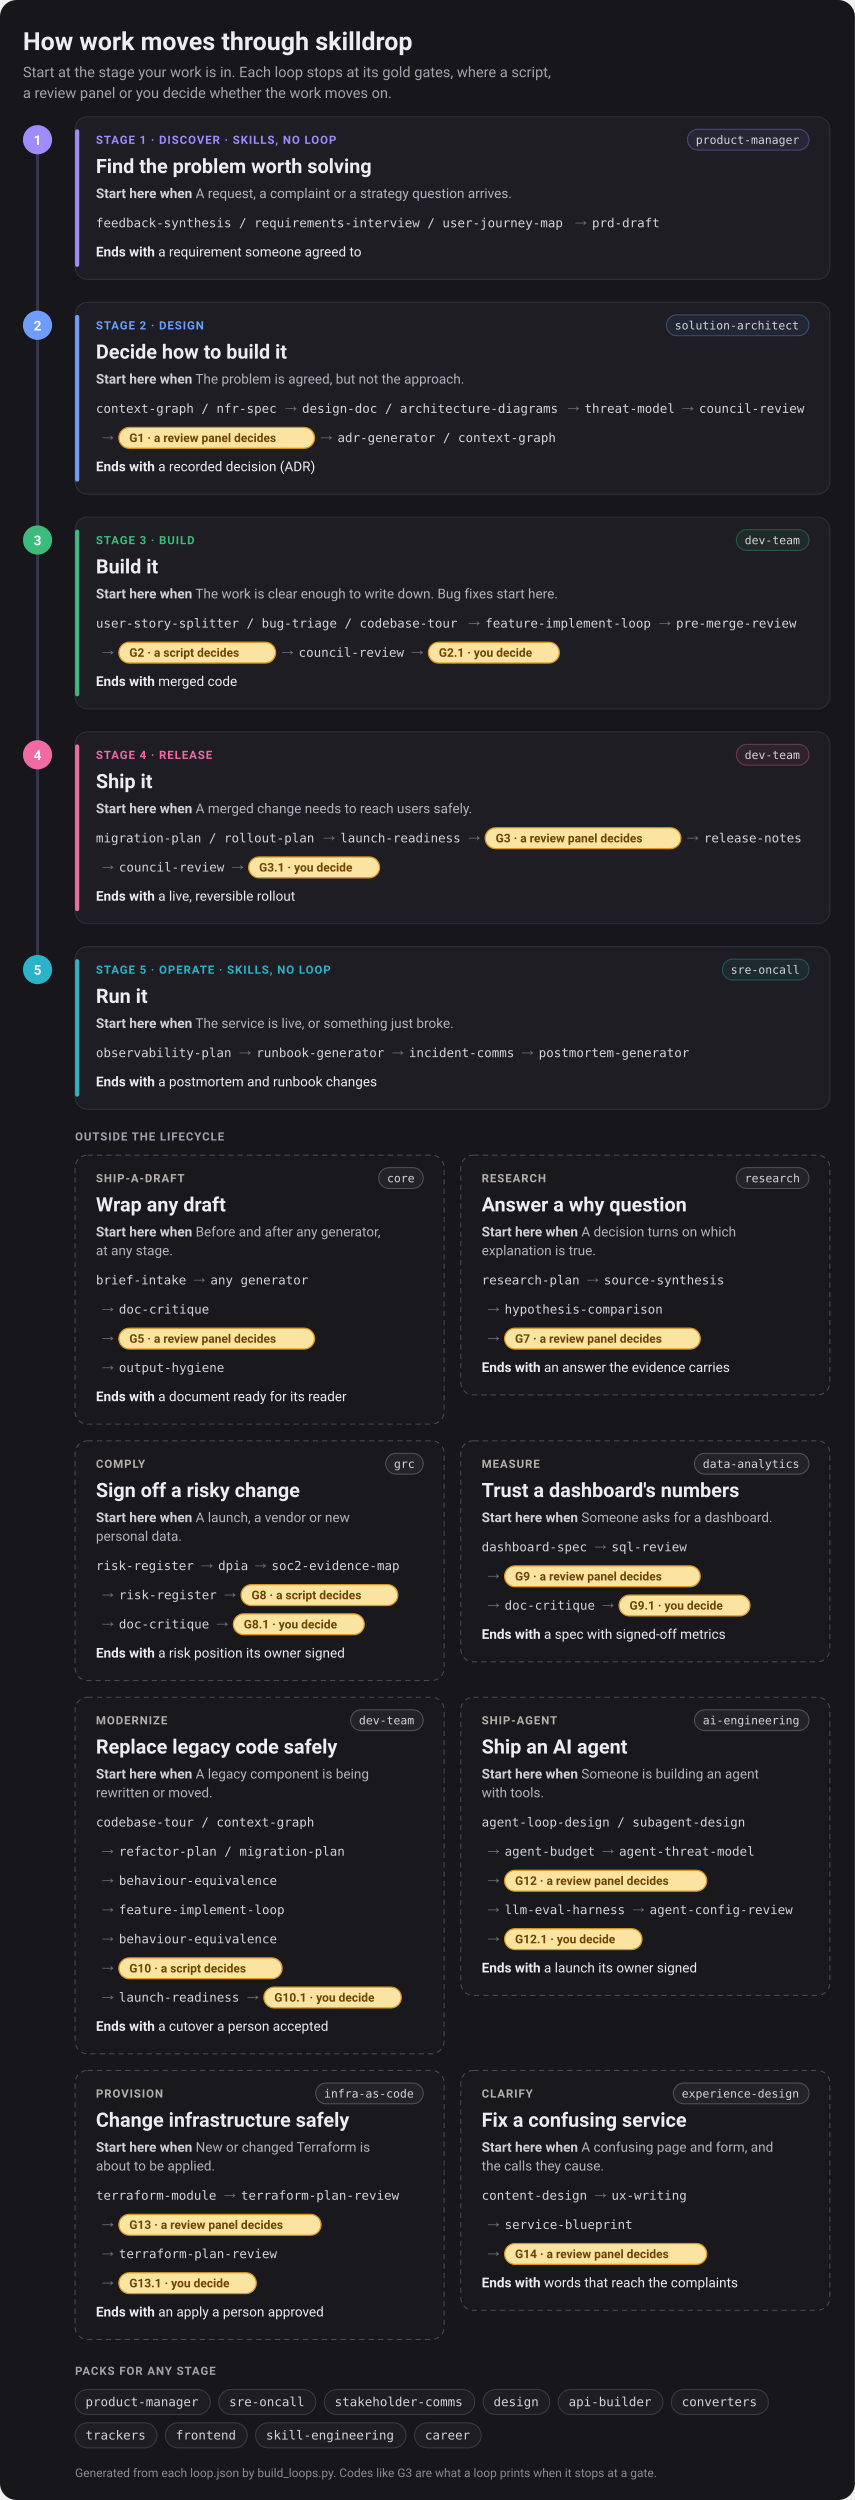
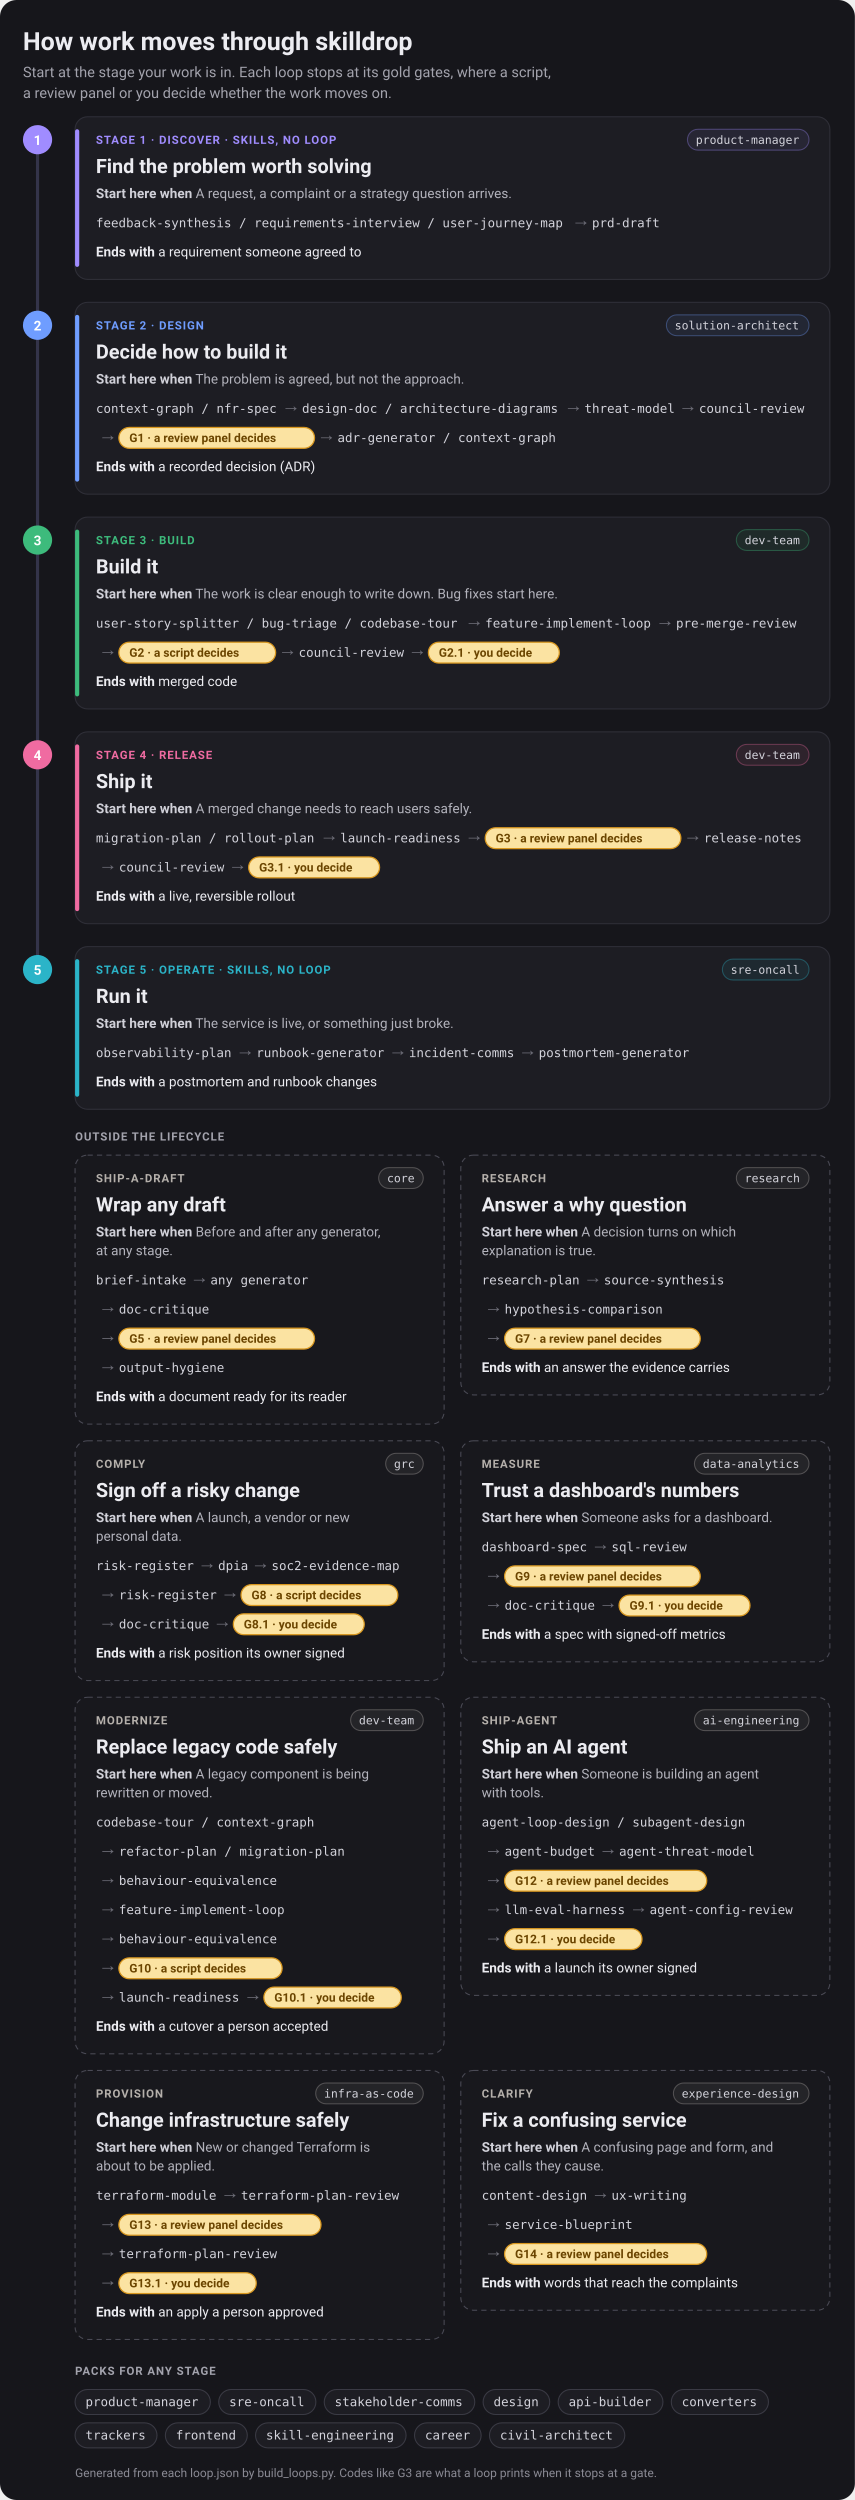
<svg xmlns="http://www.w3.org/2000/svg" viewBox="0 0 820 2398" width="820" height="2398" role="img" aria-labelledby="om-title om-desc">
  <style>.s,text{font-family:-apple-system,BlinkMacSystemFont,'Segoe UI',Roboto,Helvetica,Arial,sans-serif;}.title{font-size:24px;font-weight:700;fill:#ececf1;}.sub{font-size:14px;fill:#a3a3ad;}.label{font-size:11px;font-weight:700;letter-spacing:.08em;}.h{font-size:19px;font-weight:700;fill:#ececf1;}.muted{font-size:13px;fill:#b3b3bc;}.mono,.chip{font-family:ui-monospace,SFMono-Regular,'SF Mono',Menlo,Consolas,monospace;font-size:12px;fill:#d4d4dc;}.chip{font-size:11px;}.arrow{font-size:13px;fill:#6b6b75;}.gate{fill:#FBE3A2;stroke:#D9971E;stroke-width:1.2;}.gatet{font-size:11.5px;font-weight:700;fill:#6B4500;}.ends{font-size:13px;fill:#ececf1;}.endsl,.startl{font-weight:700;}.startl{fill:#d0d0d8;}.card{fill:#1d1d23;stroke:#2f2f38;}.dashed{fill:#18181d;stroke:#4a4a55;stroke-dasharray:5 4;}.rail{stroke:#34344a;stroke-width:3;}.num{font-size:13px;font-weight:700;fill:#fff;text-anchor:middle;}.section{font-size:11px;font-weight:700;letter-spacing:.08em;fill:#a3a3ad;}.pack{fill:#1d1d23;stroke:#3a3a44;}.foot{font-size:11.5px;fill:#8a8a94;}</style>
  <rect width="820" height="2398" rx="16" fill="#16161b" />
  <text x="22" y="48" class="title">How work moves through skilldrop</text>
  <text x="22" y="74" class="sub">Start at the stage your work is in. Each loop stops at its gold gates, where a script,</text>
  <text x="22" y="94" class="sub">a review panel or you decide whether the work moves on.</text>
  <line x1="36" y1="134" x2="36" y2="930" class="rail" />
  <circle cx="36" cy="134" r="14" fill="#a08cff" />
  <text x="36" y="139" class="num">1</text>
  <circle cx="36" cy="312" r="14" fill="#6f9dff" />
  <text x="36" y="317" class="num">2</text>
  <circle cx="36" cy="518" r="14" fill="#3dbb7c" />
  <text x="36" y="523" class="num">3</text>
  <circle cx="36" cy="724" r="14" fill="#f06ba1" />
  <text x="36" y="729" class="num">4</text>
  <circle cx="36" cy="930" r="14" fill="#2bb4c8" />
  <text x="36" y="935" class="num">5</text>
  <rect x="72" y="112" width="724" height="156" rx="12" class="card" />
  <rect x="72" y="124" width="4" height="132" rx="2" fill="#a08cff" />
  <text x="92" y="138" class="label" fill="#a08cff">STAGE 1 · DISCOVER · SKILLS, NO LOOP</text>
  <rect x="659.4" y="124" width="116.6" height="20" rx="10" fill="#a08cff" fill-opacity=".08" stroke="#a08cff" stroke-opacity=".35" />
  <text x="667.4" y="138" class="chip" fill="#a08cff">product-manager</text>
  <text x="92" y="166" class="h">Find the problem worth solving</text>
  <text x="92" y="190" class="muted">
    <tspan class="startl">Start here when</tspan> A request, a complaint or a strategy question arrives.</text>
  <text x="92.0" y="218" class="mono">feedback-synthesis / requirements-interview / user-journey-map</text>
  <text x="550.8" y="218" class="arrow">→</text>
  <text x="567.8" y="218" class="mono">prd-draft</text>
  <text x="92" y="246" class="ends">
    <tspan class="endsl">Ends with</tspan> a requirement someone agreed to</text>
  <rect x="72" y="290" width="724" height="184" rx="12" class="card" />
  <rect x="72" y="302" width="4" height="160" rx="2" fill="#6f9dff" />
  <text x="92" y="316" class="label" fill="#6f9dff">STAGE 2 · DESIGN</text>
  <rect x="639.2" y="302" width="136.8" height="20" rx="10" fill="#6f9dff" fill-opacity=".08" stroke="#6f9dff" stroke-opacity=".35" />
  <text x="647.2" y="316" class="chip" fill="#6f9dff">solution-architect</text>
  <text x="92" y="344" class="h">Decide how to build it</text>
  <text x="92" y="368" class="muted">
    <tspan class="startl">Start here when</tspan> The problem is agreed, but not the approach.</text>
  <text x="92.0" y="396" class="mono">context-graph / nfr-spec</text>
  <text x="272.7" y="396" class="arrow">→</text>
  <text x="289.7" y="396" class="mono">design-doc / architecture-diagrams</text>
  <text x="543.6" y="396" class="arrow">→</text>
  <text x="560.6" y="396" class="mono">threat-model</text>
  <text x="653.4" y="396" class="arrow">→</text>
  <text x="670.4" y="396" class="mono">council-review</text>
  <text x="97.0" y="424" class="arrow">→</text>
  <rect x="114.0" y="410" width="187.7" height="20" rx="10" class="gate" />
  <text x="124.0" y="424" class="gatet">G1 · a review panel decides</text>
  <text x="306.7" y="424" class="arrow">→</text>
  <text x="323.7" y="424" class="mono">adr-generator / context-graph</text>
  <text x="92" y="452" class="ends">
    <tspan class="endsl">Ends with</tspan> a recorded decision (ADR)</text>
  <rect x="72" y="496" width="724" height="184" rx="12" class="card" />
  <rect x="72" y="508" width="4" height="160" rx="2" fill="#3dbb7c" />
  <text x="92" y="522" class="label" fill="#3dbb7c">STAGE 3 · BUILD</text>
  <rect x="706.3" y="508" width="69.7" height="20" rx="10" fill="#3dbb7c" fill-opacity=".08" stroke="#3dbb7c" stroke-opacity=".35" />
  <text x="714.3" y="522" class="chip" fill="#3dbb7c">dev-team</text>
  <text x="92" y="550" class="h">Build it</text>
  <text x="92" y="574" class="muted">
    <tspan class="startl">Start here when</tspan> The work is clear enough to write down. Bug fixes start here.</text>
  <text x="92.0" y="602" class="mono">user-story-splitter / bug-triage / codebase-tour</text>
  <text x="448.4" y="602" class="arrow">→</text>
  <text x="465.4" y="602" class="mono">feature-implement-loop</text>
  <text x="631.4" y="602" class="arrow">→</text>
  <text x="648.4" y="602" class="mono">pre-merge-review</text>
  <text x="97.0" y="630" class="arrow">→</text>
  <rect x="114.0" y="616" width="150.4" height="20" rx="10" class="gate" />
  <text x="124.0" y="630" class="gatet">G2 · a script decides</text>
  <text x="269.4" y="630" class="arrow">→</text>
  <text x="286.4" y="630" class="mono">council-review</text>
  <text x="393.9" y="630" class="arrow">→</text>
  <rect x="410.9" y="616" width="125.6" height="20" rx="10" class="gate" />
  <text x="420.9" y="630" class="gatet">G2.1 · you decide</text>
  <text x="92" y="658" class="ends">
    <tspan class="endsl">Ends with</tspan> merged code</text>
  <rect x="72" y="702" width="724" height="184" rx="12" class="card" />
  <rect x="72" y="714" width="4" height="160" rx="2" fill="#f06ba1" />
  <text x="92" y="728" class="label" fill="#f06ba1">STAGE 4 · RELEASE</text>
  <rect x="706.3" y="714" width="69.7" height="20" rx="10" fill="#f06ba1" fill-opacity=".08" stroke="#f06ba1" stroke-opacity=".35" />
  <text x="714.3" y="728" class="chip" fill="#f06ba1">dev-team</text>
  <text x="92" y="756" class="h">Ship it</text>
  <text x="92" y="780" class="muted">
    <tspan class="startl">Start here when</tspan> A merged change needs to reach users safely.</text>
  <text x="92.0" y="808" class="mono">migration-plan / rollout-plan</text>
  <text x="309.3" y="808" class="arrow">→</text>
  <text x="326.3" y="808" class="mono">launch-readiness</text>
  <text x="448.4" y="808" class="arrow">→</text>
  <rect x="465.4" y="794" width="187.7" height="20" rx="10" class="gate" />
  <text x="475.4" y="808" class="gatet">G3 · a review panel decides</text>
  <text x="658.1" y="808" class="arrow">→</text>
  <text x="675.1" y="808" class="mono">release-notes</text>
  <text x="97.0" y="836" class="arrow">→</text>
  <text x="114.0" y="836" class="mono">council-review</text>
  <text x="221.5" y="836" class="arrow">→</text>
  <rect x="238.5" y="822" width="125.6" height="20" rx="10" class="gate" />
  <text x="248.5" y="836" class="gatet">G3.1 · you decide</text>
  <text x="92" y="864" class="ends">
    <tspan class="endsl">Ends with</tspan> a live, reversible rollout</text>
  <rect x="72" y="908" width="724" height="156" rx="12" class="card" />
  <rect x="72" y="920" width="4" height="132" rx="2" fill="#2bb4c8" />
  <text x="92" y="934" class="label" fill="#2bb4c8">STAGE 5 · OPERATE · SKILLS, NO LOOP</text>
  <rect x="692.9" y="920" width="83.1" height="20" rx="10" fill="#2bb4c8" fill-opacity=".08" stroke="#2bb4c8" stroke-opacity=".35" />
  <text x="700.9" y="934" class="chip" fill="#2bb4c8">sre-oncall</text>
  <text x="92" y="962" class="h">Run it</text>
  <text x="92" y="986" class="muted">
    <tspan class="startl">Start here when</tspan> The service is live, or something just broke.</text>
  <text x="92.0" y="1014" class="mono">observability-plan</text>
  <text x="228.8" y="1014" class="arrow">→</text>
  <text x="245.8" y="1014" class="mono">runbook-generator</text>
  <text x="375.2" y="1014" class="arrow">→</text>
  <text x="392.2" y="1014" class="mono">incident-comms</text>
  <text x="499.7" y="1014" class="arrow">→</text>
  <text x="516.7" y="1014" class="mono">postmortem-generator</text>
  <text x="92" y="1042" class="ends">
    <tspan class="endsl">Ends with</tspan> a postmortem and runbook changes</text>
  <text x="72" y="1094" class="section">OUTSIDE THE LIFECYCLE</text>
  <rect x="72.0" y="1108" width="354.0" height="258" rx="12" class="card dashed" />
  <text x="92.0" y="1134" class="label" fill="#b5b0ab">SHIP-A-DRAFT</text>
  <rect x="363.2" y="1120" width="42.8" height="20" rx="10" fill="#b5b0ab" fill-opacity=".08" stroke="#b5b0ab" stroke-opacity=".35" />
  <text x="371.2" y="1134" class="chip" fill="#b5b0ab">core</text>
  <text x="92.0" y="1162" class="h">Wrap any draft</text>
  <text x="92.0" y="1186" class="muted">
    <tspan class="startl">Start here when</tspan> Before and after any generator,</text>
  <text x="92.0" y="1204" class="muted">at any stage.</text>
  <text x="92.0" y="1232" class="mono">brief-intake</text>
  <text x="184.8" y="1232" class="arrow">→</text>
  <text x="201.8" y="1232" class="mono">any generator</text>
  <text x="97.0" y="1260" class="arrow">→</text>
  <text x="114.0" y="1260" class="mono">doc-critique</text>
  <text x="97.0" y="1288" class="arrow">→</text>
  <rect x="114.0" y="1274" width="187.7" height="20" rx="10" class="gate" />
  <text x="124.0" y="1288" class="gatet">G5 · a review panel decides</text>
  <text x="97.0" y="1316" class="arrow">→</text>
  <text x="114.0" y="1316" class="mono">output-hygiene</text>
  <text x="92.0" y="1344" class="ends">
    <tspan class="endsl">Ends with</tspan> a document ready for its reader</text>
  <rect x="442.0" y="1108" width="354.0" height="230" rx="12" class="card dashed" />
  <text x="462.0" y="1134" class="label" fill="#b5b0ab">RESEARCH</text>
  <rect x="706.3" y="1120" width="69.7" height="20" rx="10" fill="#b5b0ab" fill-opacity=".08" stroke="#b5b0ab" stroke-opacity=".35" />
  <text x="714.3" y="1134" class="chip" fill="#b5b0ab">research</text>
  <text x="462.0" y="1162" class="h">Answer a why question</text>
  <text x="462.0" y="1186" class="muted">
    <tspan class="startl">Start here when</tspan> A decision turns on which</text>
  <text x="462.0" y="1204" class="muted">explanation is true.</text>
  <text x="462.0" y="1232" class="mono">research-plan</text>
  <text x="562.2" y="1232" class="arrow">→</text>
  <text x="579.2" y="1232" class="mono">source-synthesis</text>
  <text x="467.0" y="1260" class="arrow">→</text>
  <text x="484.0" y="1260" class="mono">hypothesis-comparison</text>
  <text x="467.0" y="1288" class="arrow">→</text>
  <rect x="484.0" y="1274" width="187.7" height="20" rx="10" class="gate" />
  <text x="494.0" y="1288" class="gatet">G7 · a review panel decides</text>
  <text x="462.0" y="1316" class="ends">
    <tspan class="endsl">Ends with</tspan> an answer the evidence carries</text>
  <rect x="72.0" y="1382" width="354.0" height="230" rx="12" class="card dashed" />
  <text x="92.0" y="1408" class="label" fill="#b5b0ab">COMPLY</text>
  <rect x="369.9" y="1394" width="36.1" height="20" rx="10" fill="#b5b0ab" fill-opacity=".08" stroke="#b5b0ab" stroke-opacity=".35" />
  <text x="377.9" y="1408" class="chip" fill="#b5b0ab">grc</text>
  <text x="92.0" y="1436" class="h">Sign off a risky change</text>
  <text x="92.0" y="1460" class="muted">
    <tspan class="startl">Start here when</tspan> A launch, a vendor or new</text>
  <text x="92.0" y="1478" class="muted">personal data.</text>
  <text x="92.0" y="1506" class="mono">risk-register</text>
  <text x="192.2" y="1506" class="arrow">→</text>
  <text x="209.2" y="1506" class="mono">dpia</text>
  <text x="243.4" y="1506" class="arrow">→</text>
  <text x="260.4" y="1506" class="mono">soc2-evidence-map</text>
  <text x="97.0" y="1534" class="arrow">→</text>
  <text x="114.0" y="1534" class="mono">risk-register</text>
  <text x="214.2" y="1534" class="arrow">→</text>
  <rect x="231.2" y="1520" width="150.4" height="20" rx="10" class="gate" />
  <text x="241.2" y="1534" class="gatet">G8 · a script decides</text>
  <text x="97.0" y="1562" class="arrow">→</text>
  <text x="114.0" y="1562" class="mono">doc-critique</text>
  <text x="206.8" y="1562" class="arrow">→</text>
  <rect x="223.8" y="1548" width="125.6" height="20" rx="10" class="gate" />
  <text x="233.8" y="1562" class="gatet">G8.1 · you decide</text>
  <text x="92.0" y="1590" class="ends">
    <tspan class="endsl">Ends with</tspan> a risk position its owner signed</text>
  <rect x="442.0" y="1382" width="354.0" height="212" rx="12" class="card dashed" />
  <text x="462.0" y="1408" class="label" fill="#b5b0ab">MEASURE</text>
  <rect x="666.1" y="1394" width="109.9" height="20" rx="10" fill="#b5b0ab" fill-opacity=".08" stroke="#b5b0ab" stroke-opacity=".35" />
  <text x="674.1" y="1408" class="chip" fill="#b5b0ab">data-analytics</text>
  <text x="462.0" y="1436" class="h">Trust a dashboard's numbers</text>
  <text x="462.0" y="1460" class="muted">
    <tspan class="startl">Start here when</tspan> Someone asks for a dashboard.</text>
  <text x="462.0" y="1488" class="mono">dashboard-spec</text>
  <text x="569.5" y="1488" class="arrow">→</text>
  <text x="586.5" y="1488" class="mono">sql-review</text>
  <text x="467.0" y="1516" class="arrow">→</text>
  <rect x="484.0" y="1502" width="187.7" height="20" rx="10" class="gate" />
  <text x="494.0" y="1516" class="gatet">G9 · a review panel decides</text>
  <text x="467.0" y="1544" class="arrow">→</text>
  <text x="484.0" y="1544" class="mono">doc-critique</text>
  <text x="576.8" y="1544" class="arrow">→</text>
  <rect x="593.8" y="1530" width="125.6" height="20" rx="10" class="gate" />
  <text x="603.8" y="1544" class="gatet">G9.1 · you decide</text>
  <text x="462.0" y="1572" class="ends">
    <tspan class="endsl">Ends with</tspan> a spec with signed-off metrics</text>
  <rect x="72.0" y="1628" width="354.0" height="342" rx="12" class="card dashed" />
  <text x="92.0" y="1654" class="label" fill="#b5b0ab">MODERNIZE</text>
  <rect x="336.3" y="1640" width="69.7" height="20" rx="10" fill="#b5b0ab" fill-opacity=".08" stroke="#b5b0ab" stroke-opacity=".35" />
  <text x="344.3" y="1654" class="chip" fill="#b5b0ab">dev-team</text>
  <text x="92.0" y="1682" class="h">Replace legacy code safely</text>
  <text x="92.0" y="1706" class="muted">
    <tspan class="startl">Start here when</tspan> A legacy component is being</text>
  <text x="92.0" y="1724" class="muted">rewritten or moved.</text>
  <text x="92.0" y="1752" class="mono">codebase-tour / context-graph</text>
  <text x="97.0" y="1780" class="arrow">→</text>
  <text x="114.0" y="1780" class="mono">refactor-plan / migration-plan</text>
  <text x="97.0" y="1808" class="arrow">→</text>
  <text x="114.0" y="1808" class="mono">behaviour-equivalence</text>
  <text x="97.0" y="1836" class="arrow">→</text>
  <text x="114.0" y="1836" class="mono">feature-implement-loop</text>
  <text x="97.0" y="1864" class="arrow">→</text>
  <text x="114.0" y="1864" class="mono">behaviour-equivalence</text>
  <text x="97.0" y="1892" class="arrow">→</text>
  <rect x="114.0" y="1878" width="156.6" height="20" rx="10" class="gate" />
  <text x="124.0" y="1892" class="gatet">G10 · a script decides</text>
  <text x="97.0" y="1920" class="arrow">→</text>
  <text x="114.0" y="1920" class="mono">launch-readiness</text>
  <text x="236.1" y="1920" class="arrow">→</text>
  <rect x="253.1" y="1906" width="131.8" height="20" rx="10" class="gate" />
  <text x="263.1" y="1920" class="gatet">G10.1 · you decide</text>
  <text x="92.0" y="1948" class="ends">
    <tspan class="endsl">Ends with</tspan> a cutover a person accepted</text>
  <rect x="442.0" y="1628" width="354.0" height="286" rx="12" class="card dashed" />
  <text x="462.0" y="1654" class="label" fill="#b5b0ab">SHIP-AGENT</text>
  <rect x="666.1" y="1640" width="109.9" height="20" rx="10" fill="#b5b0ab" fill-opacity=".08" stroke="#b5b0ab" stroke-opacity=".35" />
  <text x="674.1" y="1654" class="chip" fill="#b5b0ab">ai-engineering</text>
  <text x="462.0" y="1682" class="h">Ship an AI agent</text>
  <text x="462.0" y="1706" class="muted">
    <tspan class="startl">Start here when</tspan> Someone is building an agent</text>
  <text x="462.0" y="1724" class="muted">with tools.</text>
  <text x="462.0" y="1752" class="mono">agent-loop-design / subagent-design</text>
  <text x="467.0" y="1780" class="arrow">→</text>
  <text x="484.0" y="1780" class="mono">agent-budget</text>
  <text x="576.8" y="1780" class="arrow">→</text>
  <text x="593.8" y="1780" class="mono">agent-threat-model</text>
  <text x="467.0" y="1808" class="arrow">→</text>
  <rect x="484.0" y="1794" width="193.9" height="20" rx="10" class="gate" />
  <text x="494.0" y="1808" class="gatet">G12 · a review panel decides</text>
  <text x="467.0" y="1836" class="arrow">→</text>
  <text x="484.0" y="1836" class="mono">llm-eval-harness</text>
  <text x="606.1" y="1836" class="arrow">→</text>
  <text x="623.1" y="1836" class="mono">agent-config-review</text>
  <text x="467.0" y="1864" class="arrow">→</text>
  <rect x="484.0" y="1850" width="131.8" height="20" rx="10" class="gate" />
  <text x="494.0" y="1864" class="gatet">G12.1 · you decide</text>
  <text x="462.0" y="1892" class="ends">
    <tspan class="endsl">Ends with</tspan> a launch its owner signed</text>
  <rect x="72.0" y="1986" width="354.0" height="258" rx="12" class="card dashed" />
  <text x="92.0" y="2012" class="label" fill="#b5b0ab">PROVISION</text>
  <rect x="302.8" y="1998" width="103.2" height="20" rx="10" fill="#b5b0ab" fill-opacity=".08" stroke="#b5b0ab" stroke-opacity=".35" />
  <text x="310.8" y="2012" class="chip" fill="#b5b0ab">infra-as-code</text>
  <text x="92.0" y="2040" class="h">Change infrastructure safely</text>
  <text x="92.0" y="2064" class="muted">
    <tspan class="startl">Start here when</tspan> New or changed Terraform is</text>
  <text x="92.0" y="2082" class="muted">about to be applied.</text>
  <text x="92.0" y="2110" class="mono">terraform-module</text>
  <text x="214.1" y="2110" class="arrow">→</text>
  <text x="231.1" y="2110" class="mono">terraform-plan-review</text>
  <text x="97.0" y="2138" class="arrow">→</text>
  <rect x="114.0" y="2124" width="193.9" height="20" rx="10" class="gate" />
  <text x="124.0" y="2138" class="gatet">G13 · a review panel decides</text>
  <text x="97.0" y="2166" class="arrow">→</text>
  <text x="114.0" y="2166" class="mono">terraform-plan-review</text>
  <text x="97.0" y="2194" class="arrow">→</text>
  <rect x="114.0" y="2180" width="131.8" height="20" rx="10" class="gate" />
  <text x="124.0" y="2194" class="gatet">G13.1 · you decide</text>
  <text x="92.0" y="2222" class="ends">
    <tspan class="endsl">Ends with</tspan> an apply a person approved</text>
  <rect x="442.0" y="1986" width="354.0" height="230" rx="12" class="card dashed" />
  <text x="462.0" y="2012" class="label" fill="#b5b0ab">CLARIFY</text>
  <rect x="645.9" y="1998" width="130.1" height="20" rx="10" fill="#b5b0ab" fill-opacity=".08" stroke="#b5b0ab" stroke-opacity=".35" />
  <text x="653.9" y="2012" class="chip" fill="#b5b0ab">experience-design</text>
  <text x="462.0" y="2040" class="h">Fix a confusing service</text>
  <text x="462.0" y="2064" class="muted">
    <tspan class="startl">Start here when</tspan> A confusing page and form, and</text>
  <text x="462.0" y="2082" class="muted">the calls they cause.</text>
  <text x="462.0" y="2110" class="mono">content-design</text>
  <text x="569.5" y="2110" class="arrow">→</text>
  <text x="586.5" y="2110" class="mono">ux-writing</text>
  <text x="467.0" y="2138" class="arrow">→</text>
  <text x="484.0" y="2138" class="mono">service-blueprint</text>
  <text x="467.0" y="2166" class="arrow">→</text>
  <rect x="484.0" y="2152" width="193.9" height="20" rx="10" class="gate" />
  <text x="494.0" y="2166" class="gatet">G14 · a review panel decides</text>
  <text x="462.0" y="2194" class="ends">
    <tspan class="endsl">Ends with</tspan> words that reach the complaints</text>
  <text x="72" y="2278" class="section">PACKS FOR ANY STAGE</text>
  <rect x="72.0" y="2292" width="129.8" height="24" rx="12" class="pack" />
  <text x="82.0" y="2308" class="mono">product-manager</text>
  <rect x="209.8" y="2292" width="93.2" height="24" rx="12" class="pack" />
  <text x="219.8" y="2308" class="mono">sre-oncall</text>
  <rect x="311.0" y="2292" width="144.4" height="24" rx="12" class="pack" />
  <text x="321.0" y="2308" class="mono">stakeholder-comms</text>
  <rect x="463.4" y="2292" width="63.9" height="24" rx="12" class="pack" />
  <text x="473.4" y="2308" class="mono">design</text>
  <rect x="535.4" y="2292" width="100.5" height="24" rx="12" class="pack" />
  <text x="545.4" y="2308" class="mono">api-builder</text>
  <rect x="643.9" y="2292" width="93.2" height="24" rx="12" class="pack" />
  <text x="653.9" y="2308" class="mono">converters</text>
  <rect x="72.0" y="2324" width="78.6" height="24" rx="12" class="pack" />
  <text x="82.0" y="2340" class="mono">trackers</text>
  <rect x="158.6" y="2324" width="78.6" height="24" rx="12" class="pack" />
  <text x="168.6" y="2340" class="mono">frontend</text>
  <rect x="245.1" y="2324" width="144.4" height="24" rx="12" class="pack" />
  <text x="255.1" y="2340" class="mono">skill-engineering</text>
  <rect x="397.6" y="2324" width="63.9" height="24" rx="12" class="pack" />
  <text x="407.6" y="2340" class="mono">career</text>
+   <rect x="469.5" y="2324" width="129.8" height="24" rx="12" class="pack" />
+   <text x="479.5" y="2340" class="mono">civil-architect</text>
  <text x="72" y="2376" class="foot">Generated from each loop.json by build_loops.py. Codes like G3 are what a loop prints when it stops at a gate.</text>
</svg>
